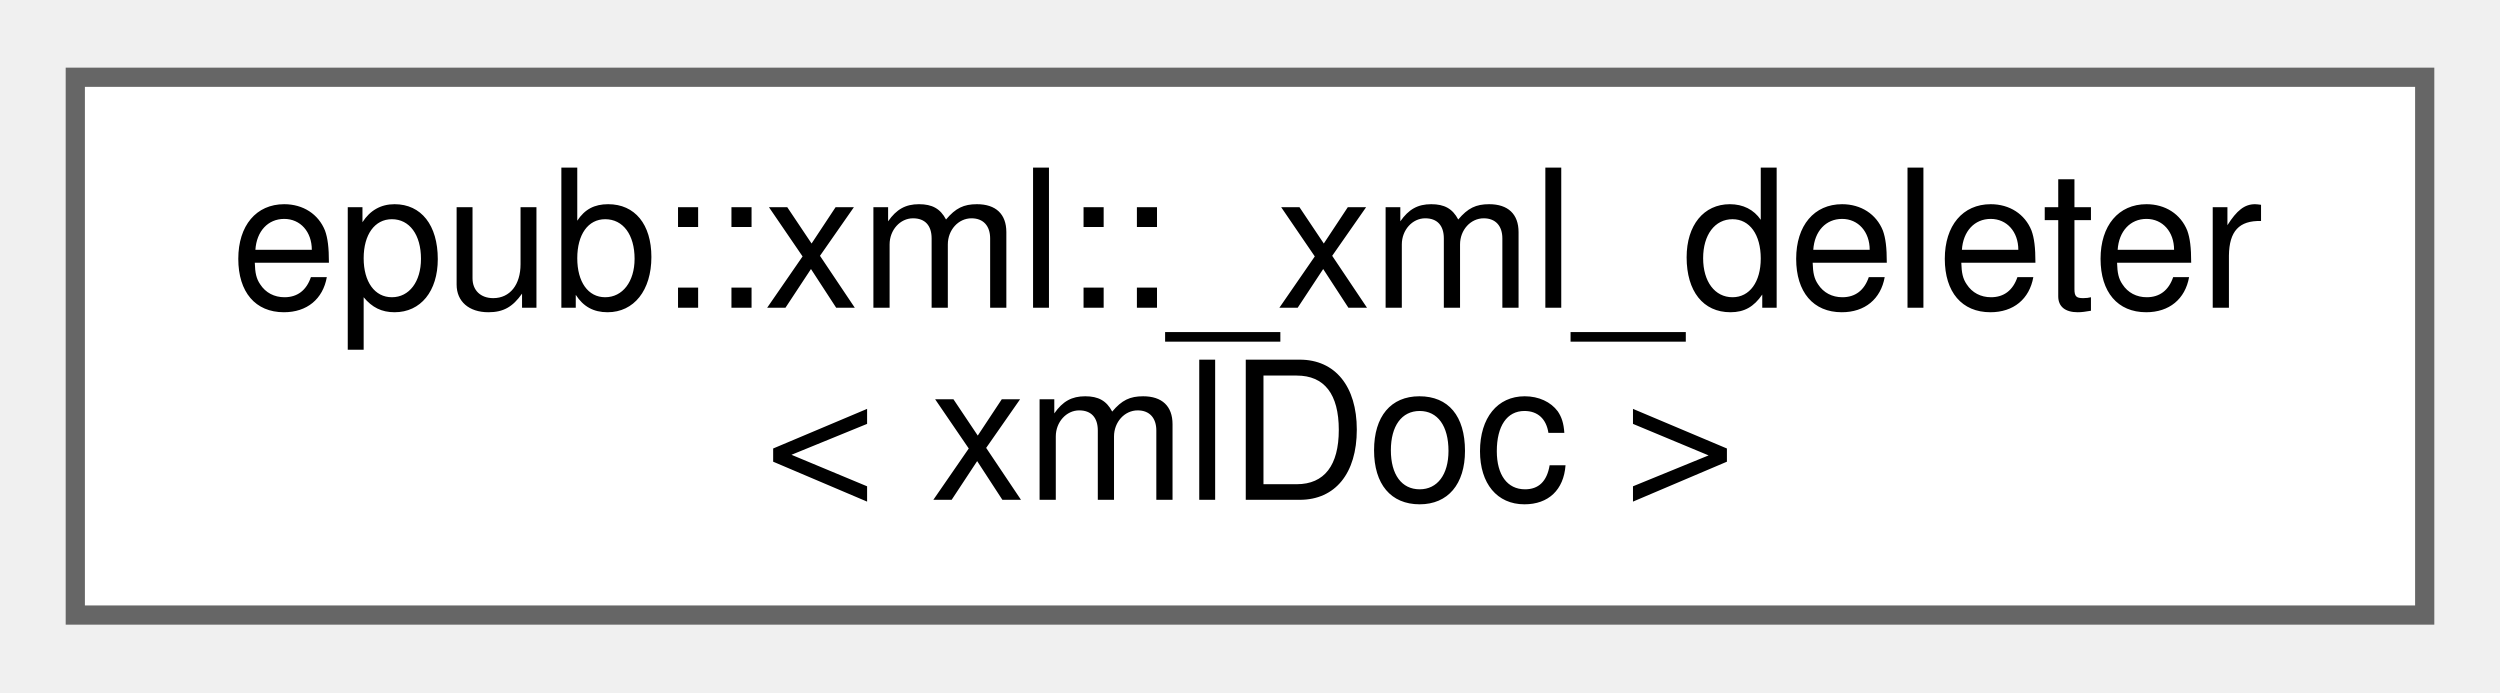
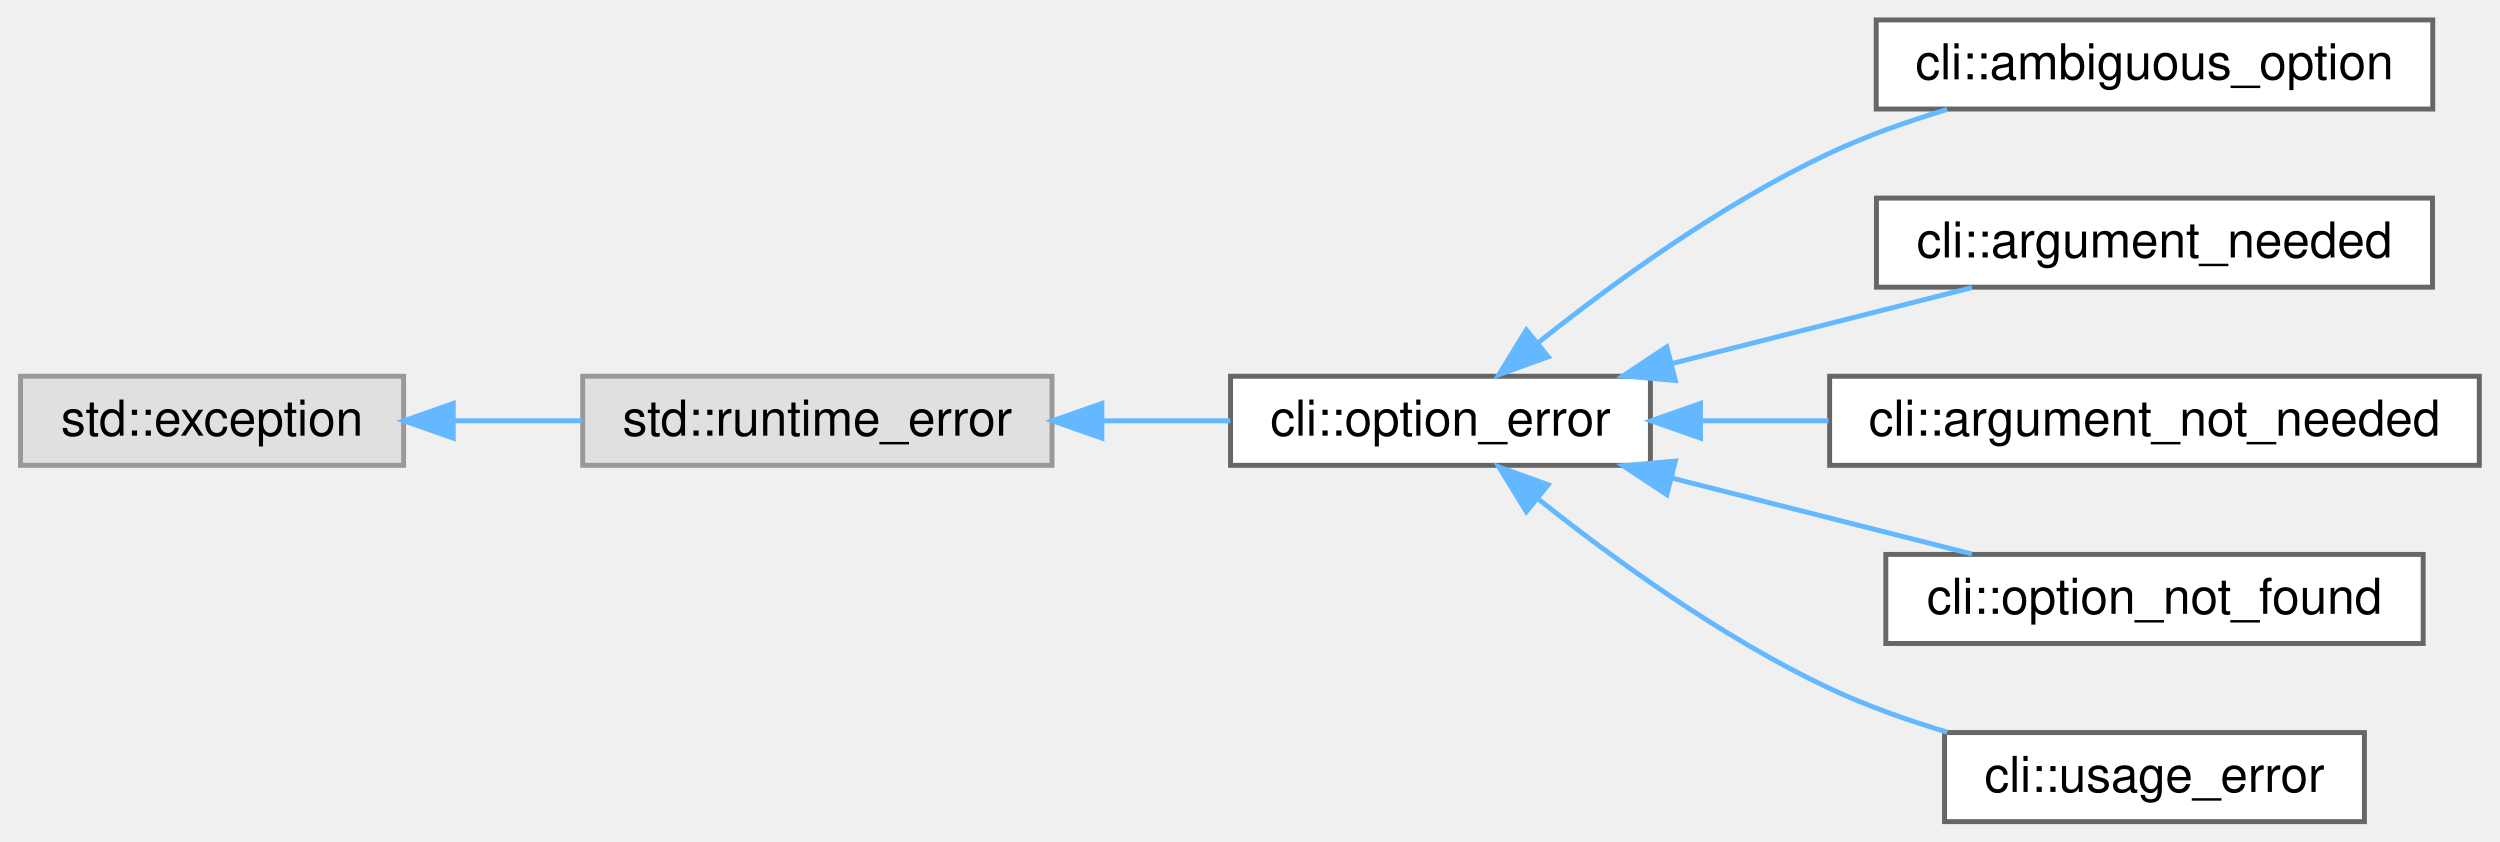
- <svg xmlns="http://www.w3.org/2000/svg" xmlns:xlink="http://www.w3.org/1999/xlink" width="130pt" height="36pt" viewBox="0.00 0.00 130.16 36.00">
-   <g id="graph0" class="graph" transform="scale(1 1) rotate(0) translate(4 32)">
+ <svg xmlns="http://www.w3.org/2000/svg" xmlns:xlink="http://www.w3.org/1999/xlink" width="505pt" height="170pt" viewBox="0.00 0.00 505.18 170.00">
+   <g id="graph0" class="graph" transform="scale(1 1) rotate(0) translate(4 166)">
    <g id="Node000000" class="node">
      <g id="a_Node000000">
-         <a xlink:href="structepub_1_1xml_1_1__xml__deleter_3_01xml_doc_01_4.html" target="_top" xlink:title=" ">
-           <polygon fill="white" stroke="#666666" points="122.24,-28 -0.08,-28 -0.08,0 122.24,0 122.24,-28" />
-           <text text-anchor="start" x="8" y="-16" font-family="Helvetica,sans-Serif" font-size="10.00">epub::xml::_xml_deleter</text>
-           <text text-anchor="middle" x="61.08" y="-6" font-family="Helvetica,sans-Serif" font-size="10.00">&lt; xmlDoc &gt;</text>
+         <a xlink:title=" ">
+           <polygon fill="#e0e0e0" stroke="#999999" points="77.56,-90 0.15,-90 0.15,-72 77.56,-72 77.56,-90" />
+           <text text-anchor="middle" x="38.85" y="-78" font-family="Helvetica,sans-Serif" font-size="10.00">std::exception</text>
+         </a>
+       </g>
+     </g>
+     <g id="Node000001" class="node">
+       <g id="a_Node000001">
+         <a xlink:title=" ">
+           <polygon fill="#e0e0e0" stroke="#999999" points="208.58,-90 113.75,-90 113.75,-72 208.58,-72 208.58,-90" />
+           <text text-anchor="middle" x="161.16" y="-78" font-family="Helvetica,sans-Serif" font-size="10.00">std::runtime_error</text>
+         </a>
+       </g>
+     </g>
+     <g id="edge7_Node000000_Node000001" class="edge">
+       <g id="a_edge7_Node000000_Node000001">
+         <a xlink:title=" ">
+           <path fill="none" stroke="#63b8ff" d="M87.78,-81C96.31,-81 105.18,-81 113.67,-81" />
+           <polygon fill="#63b8ff" stroke="#63b8ff" points="87.59,-77.5 77.59,-81 87.59,-84.5 87.59,-77.5" />
+         </a>
+       </g>
+     </g>
+     <g id="Node000002" class="node">
+       <g id="a_Node000002">
+         <a xlink:href="structcli_1_1option__error.html" target="_top" xlink:title=" ">
+           <polygon fill="white" stroke="#666666" points="329.5,-90 244.66,-90 244.66,-72 329.5,-72 329.5,-90" />
+           <text text-anchor="middle" x="287.08" y="-78" font-family="Helvetica,sans-Serif" font-size="10.00">cli::option_error</text>
+         </a>
+       </g>
+     </g>
+     <g id="edge8_Node000001_Node000002" class="edge">
+       <g id="a_edge8_Node000001_Node000002">
+         <a xlink:title=" ">
+           <path fill="none" stroke="#63b8ff" d="M218.77,-81C227.48,-81 236.33,-81 244.63,-81" />
+           <polygon fill="#63b8ff" stroke="#63b8ff" points="218.66,-77.5 208.66,-81 218.66,-84.5 218.66,-77.5" />
+         </a>
+       </g>
+     </g>
+     <g id="Node000003" class="node">
+       <g id="a_Node000003">
+         <a xlink:href="classcli_1_1ambiguous__option.html" target="_top" xlink:title=" ">
+           <polygon fill="white" stroke="#666666" points="487.59,-162 375.13,-162 375.13,-144 487.59,-144 487.59,-162" />
+           <text text-anchor="middle" x="431.36" y="-150" font-family="Helvetica,sans-Serif" font-size="10.00">cli::ambiguous_option</text>
+         </a>
+       </g>
+     </g>
+     <g id="edge9_Node000002_Node000003" class="edge">
+       <g id="a_edge9_Node000002_Node000003">
+         <a xlink:title=" ">
+           <path fill="none" stroke="#63b8ff" d="M306.87,-96.83C321.9,-108.8 343.97,-124.85 365.54,-135 373.04,-138.53 381.37,-141.49 389.49,-143.92" />
+           <polygon fill="#63b8ff" stroke="#63b8ff" points="308.85,-93.93 298.89,-90.33 304.43,-99.36 308.85,-93.93" />
+         </a>
+       </g>
+     </g>
+     <g id="Node000004" class="node">
+       <g id="a_Node000004">
+         <a xlink:href="structcli_1_1argument__needed.html" target="_top" xlink:title=" ">
+           <polygon fill="white" stroke="#666666" points="487.54,-126 375.18,-126 375.18,-108 487.54,-108 487.54,-126" />
+           <text text-anchor="middle" x="431.36" y="-114" font-family="Helvetica,sans-Serif" font-size="10.00">cli::argument_needed</text>
+         </a>
+       </g>
+     </g>
+     <g id="edge10_Node000002_Node000004" class="edge">
+       <g id="a_edge10_Node000002_Node000004">
+         <a xlink:title=" ">
+           <path fill="none" stroke="#63b8ff" d="M333.93,-92.6C353.54,-97.56 376.1,-103.27 394.47,-107.92" />
+           <polygon fill="#63b8ff" stroke="#63b8ff" points="334.54,-89.14 323.98,-90.08 332.82,-95.93 334.54,-89.14" />
+         </a>
+       </g>
+     </g>
+     <g id="Node000005" class="node">
+       <g id="a_Node000005">
+         <a xlink:href="structcli_1_1argument__not__needed.html" target="_top" xlink:title=" ">
+           <polygon fill="white" stroke="#666666" points="497,-90 365.72,-90 365.72,-72 497,-72 497,-90" />
+           <text text-anchor="middle" x="431.36" y="-78" font-family="Helvetica,sans-Serif" font-size="10.00">cli::argument_not_needed</text>
+         </a>
+       </g>
+     </g>
+     <g id="edge11_Node000002_Node000005" class="edge">
+       <g id="a_edge11_Node000002_Node000005">
+         <a xlink:title=" ">
+           <path fill="none" stroke="#63b8ff" d="M339.63,-81C348.02,-81 356.81,-81 365.48,-81" />
+           <polygon fill="#63b8ff" stroke="#63b8ff" points="339.62,-77.5 329.62,-81 339.62,-84.5 339.62,-77.5" />
+         </a>
+       </g>
+     </g>
+     <g id="Node000006" class="node">
+       <g id="a_Node000006">
+         <a xlink:href="structcli_1_1option__not__found.html" target="_top" xlink:title=" ">
+           <polygon fill="white" stroke="#666666" points="485.66,-54 377.07,-54 377.07,-36 485.66,-36 485.66,-54" />
+           <text text-anchor="middle" x="431.36" y="-42" font-family="Helvetica,sans-Serif" font-size="10.00">cli::option_not_found</text>
+         </a>
+       </g>
+     </g>
+     <g id="edge12_Node000002_Node000006" class="edge">
+       <g id="a_edge12_Node000002_Node000006">
+         <a xlink:title=" ">
+           <path fill="none" stroke="#63b8ff" d="M333.93,-69.4C353.54,-64.44 376.1,-58.73 394.47,-54.08" />
+           <polygon fill="#63b8ff" stroke="#63b8ff" points="332.82,-66.07 323.98,-71.92 334.54,-72.86 332.82,-66.07" />
+         </a>
+       </g>
+     </g>
+     <g id="Node000007" class="node">
+       <g id="a_Node000007">
+         <a xlink:href="structcli_1_1usage__error.html" target="_top" xlink:title=" ">
+           <polygon fill="white" stroke="#666666" points="473.78,-18 388.94,-18 388.94,0 473.78,0 473.78,-18" />
+           <text text-anchor="middle" x="431.36" y="-6" font-family="Helvetica,sans-Serif" font-size="10.00">cli::usage_error</text>
+         </a>
+       </g>
+     </g>
+     <g id="edge13_Node000002_Node000007" class="edge">
+       <g id="a_edge13_Node000002_Node000007">
+         <a xlink:title=" ">
+           <path fill="none" stroke="#63b8ff" d="M306.87,-65.17C321.9,-53.2 343.97,-37.15 365.54,-27 373.04,-23.47 381.37,-20.51 389.49,-18.08" />
+           <polygon fill="#63b8ff" stroke="#63b8ff" points="304.43,-62.64 298.89,-71.67 308.85,-68.07 304.43,-62.64" />
        </a>
      </g>
    </g>
  </g>
</svg>
